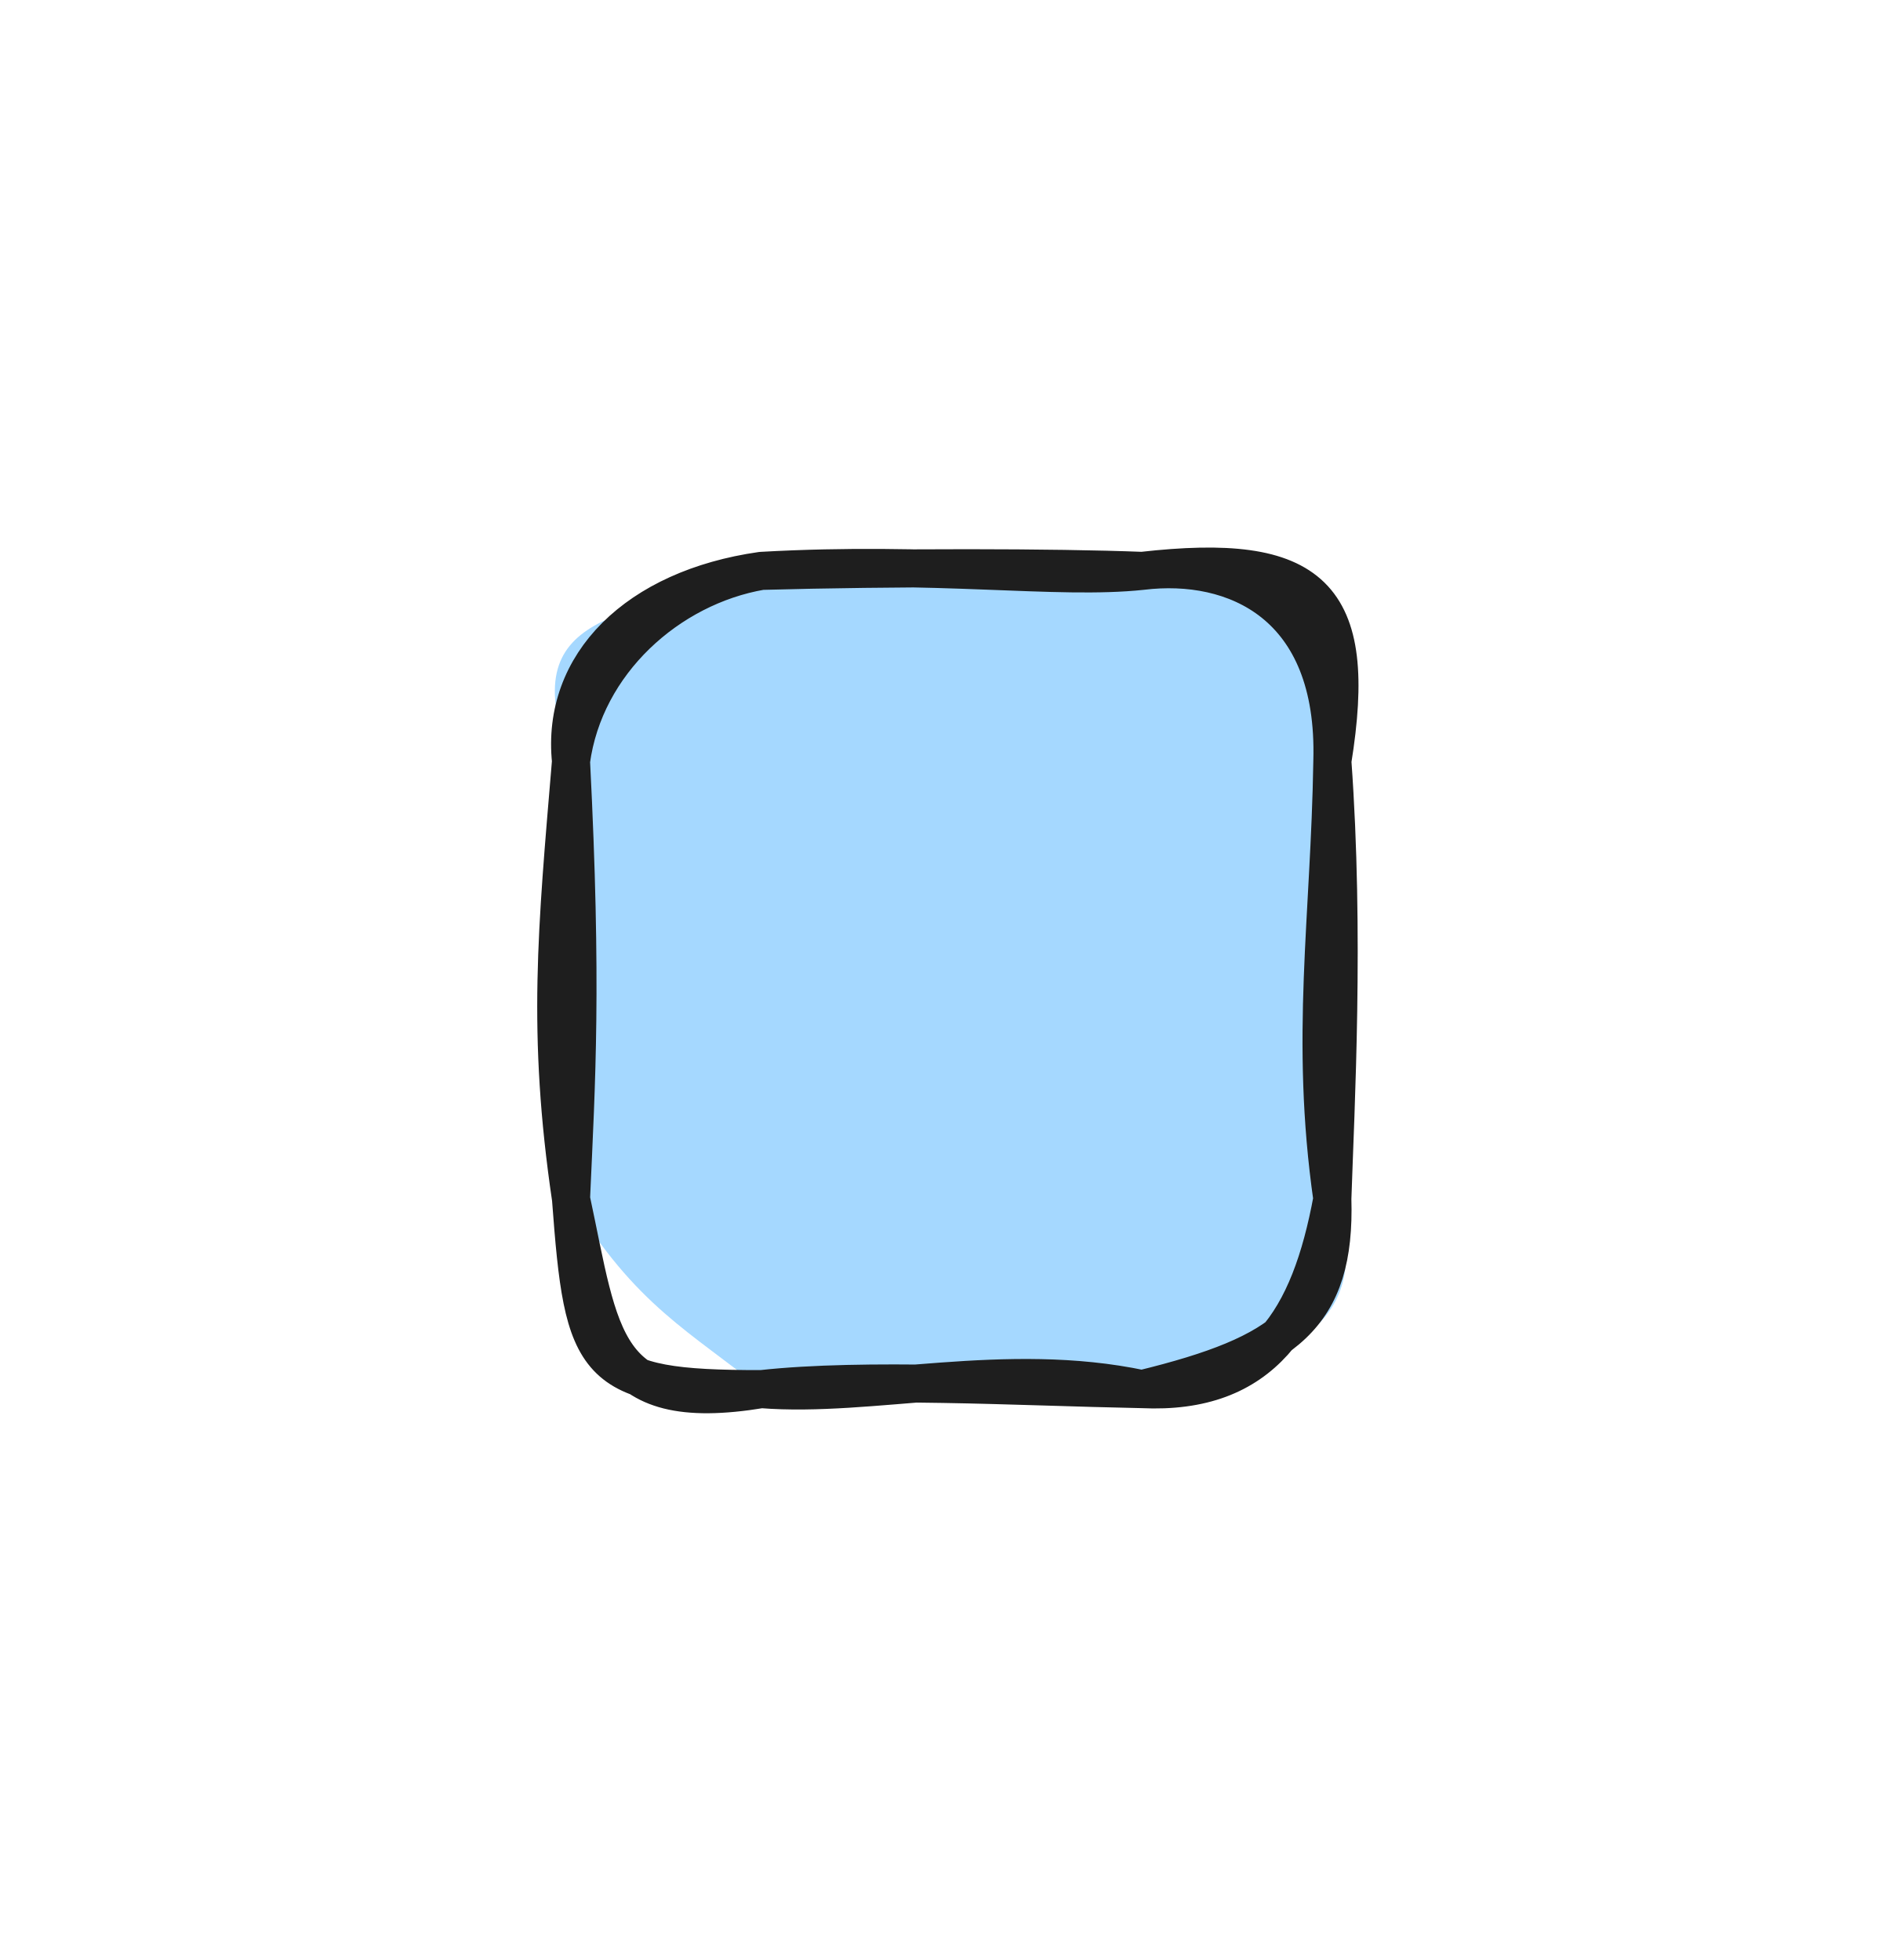
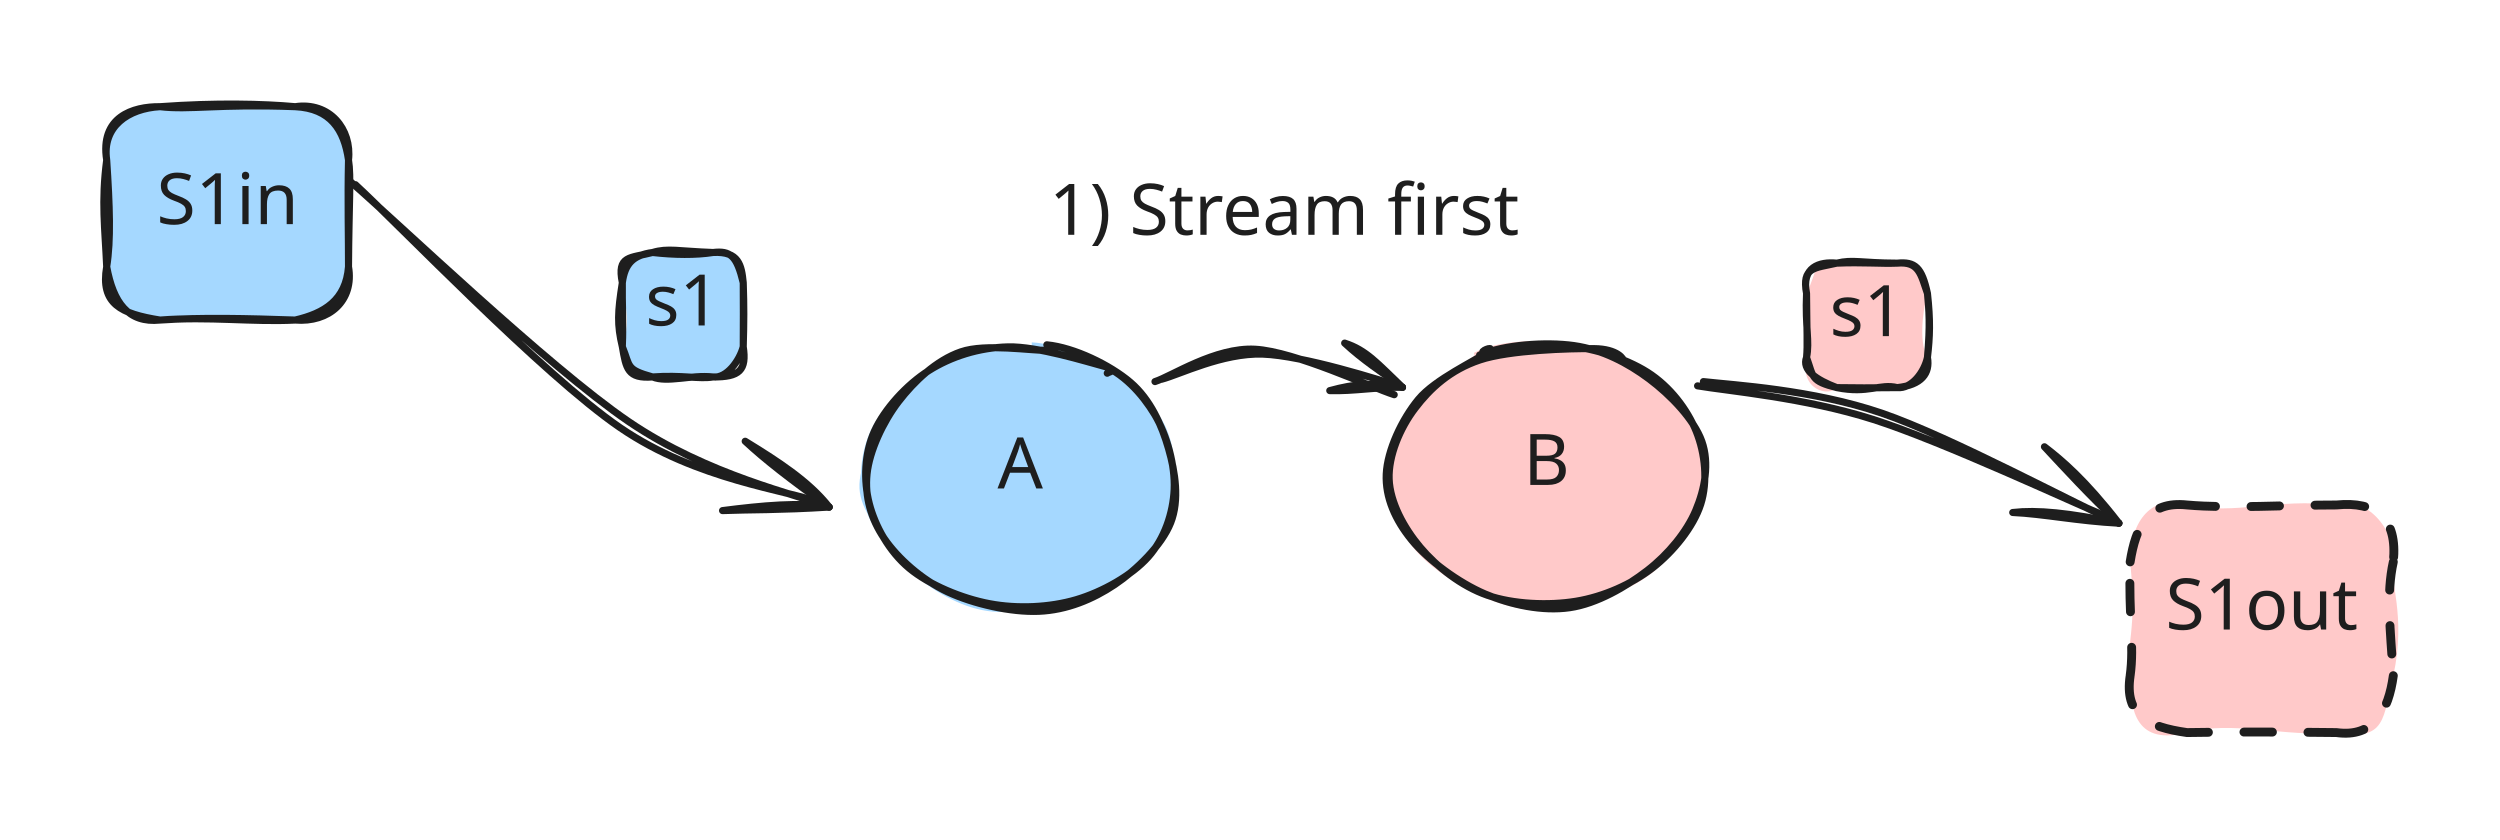
- <svg xmlns="http://www.w3.org/2000/svg" version="1.1" viewBox="0 0 100 103" width="200" height="206">
+ <svg xmlns="http://www.w3.org/2000/svg" version="1.1" viewBox="0 0 703 236" width="1406" height="472">
  
-   eyJ2ZXJzaW9uIjoiMSIsImVuY29kaW5nIjoiYnN0cmluZyIsImNvbXByZXNzZWQiOnRydWUsImVuY29kZWQiOiJ4nHVSyU7DMFx1MDAxML33K6JwRZCVJL2xXHUwMDFkKiRcdTAwMGX0XHUwMDAwXHUwMDEyQsjE08SNa0e2u4H679hu6YRcImTJkt8sb97zfI2CIDTbXHUwMDFlwnFcdTAwMTDCpiacUUXW4bnDV6A0k8KGXHUwMDEy/9ZyqWqf2Vx1MDAxYdPr8eUl6fuLhplcdTAwMGYpu4taLvZlwGFcdTAwMDHCaJv4at9B8OXvXHUwMDAxkYLaXHUwMDEw0XDwXHUwMDA1PjTgyk/BRyk8bVVUaZLkUXpMYPrOslx1MDAxOaA2OiNcXFx1MDAwM0ZcdTAwMWNcdTAwMTSmpVpdzWX1Xj4k9cPTWpmX+TWSzlx1MDAxOOdTs+V+KC2tdoxpo2RcdTAwMDfPjJr2x4BcdTAwMDH+X5WSy6ZcdTAwMTWgnfj4iMqe1MxsXHUwMDFkXHUwMDE2RUd078A4QGRjX3mF+l1FNvBjz30ruVSO+yxcdTAwMDZ3kP2D1F1jR1x1MDAxMFx1MDAxNHNITsvZXGZz1lx1MDAwN0VcdTAwMTnStsCa1jhcZp3V4E2Ns+gqT8q0QjGOoJ9Q/71vaKVcIlx1MDAwYpi4XHUwMDEyseR86IegXHUwMDA3P37WXHUwMDAwXHUwMDE3IT0gO1Tg8u9cdTAwMDdcdTAwMGKEXGbLnpL9T8dFklx1MDAxN1FcdTAwMTaXWVGgXG7ORHdKz2Xd4XJ4dGdv3zS0yzs1tuVxNCuN0Sn7hF9twlx1MDAxNYP1zV9njVwiQvdE2UnD0UGD2yjwWnej3TdFrt6sIn0=
+   eyJ2ZXJzaW9uIjoiMSIsImVuY29kaW5nIjoiYnN0cmluZyIsImNvbXByZXNzZWQiOnRydWUsImVuY29kZWQiOiJ4nOVbW3PaSFx1MDAxM333r3DxPW1VrJ37JW+G+JayXHUwMDEzvCa+fbXlUkBgXHUwMDE5IclItnG28t+3R2AkIVx1MDAwNDiGlLIhKVx1MDAwN49Gmp6ZPud0tyb/bG1v1+Ln0Km93645o7btuZ2h/VR7Z9pcdTAwMWadYeRcdTAwMDY+XFxcIsnvUfAwbCc9b+M4jN7/+adcdTAwMWSGVs+Nv1x1MDAwNkHfalx1MDAwN4PxbY7nXGZcdTAwMWM/jqDj/+H37e1/kp+ZgYZOO7b9nuckNySX0rGooLOtn1x1MDAwMj9cdTAwMTmXYESJXHUwMDE2mKNpXHUwMDBmN/pcdTAwMDDjxU5cdTAwMDcud20vctIrpql2cq5cdTAwMWVcdTAwMGb2jo9ORjt7zc9cdTAwMWb0fYP69+mwXdfzzuJnLzErXG5g9um1KFx1MDAxZVx1MDAwNn3nwu3Ety9LkGkvu2tcdTAwMTg89G59JzLTx9PWILTbbvxs2lBq/Hhcct5vpy0jM5KkXHUwMDE2n7aYeyglmZbx+I3AXHUwMDBihmb8/2HH/Ekt+Gq3+z0ww++kfWzeUd1u2udpMishLZ39yGmPW8ft3camS2pd5CTrjDWjXHUwMDEyrJTpXHUwMDE1M1541En2/O90dYf2wDkyt/hcdTAwMGael11cIr8zWaJcdTAwMTffSL2DTlq+p1x1MDAxMzL992a9KutZmVxyt6+7f7lhv3Pd76n29W7raNBwgunEc25oXHUwMDBmh8FTbXrl+7v5z33pXHUwMDFlO6M4/6DxiFx1MDAxZtQz1ld+Xz9+u8Nf9EebNz7FmcdOvqXL8lx1MDAxMHbsscdiSbhEWlEqRLr0nuv3Z9fMXHUwMDBi2v3Uybcy9lx1MDAxNtCVszNcdTAwMGJigsqAhVx1MDAxNVx1MDAxNkxKzMjKwJo/62pcdTAwMDNLY0txXHUwMDA0XHUwMDFmqjBcdTAwMTNcdTAwMTlnT0CWYZVcdTAwMWaAWDy0/Si0h+CjRZhRbJFcdTAwMDRfXHUwMDA0QCNcdTAwMTBnc3BGeFx1MDAwMWeCMERcdTAwMTHm7O04y10oXHUwMDAwap2+mVpcdTAwMTX48Zn7LSFulGvdt1x1MDAwN673nNvHxGlhXHUwMDE5z7Dr13Ktu57bM+5ba4O1zjDn2bFcdTAwMGKKNe0wcDudrKa0YSjb9Z3h0SpSXHUwMDEwXGbdnuvbXmuuJTBv5/Blq2A3ecZcdTAwMTdcIsdcXE1gtFx1MDAxMJiO57lhNFf0MCvFpkCIY0wyTrBcZprn/sFlp7dcdTAwMWbcnt4836Jm676lPznVhiZTYkbzXHUwMDE4elx1MDAxM1x1MDAxY0tcdTAwMTVPqVwi9GS6ti/QY1x1MDAxOElJRYZcdTAwMTDXKHGkalx1MDAxMjd+7pGkXHUwMDBl+urK0dfmTts+Pu2OeoP7jUpno3dSP7y5vFxmv1xc3fQ+R0/oUVx1MDAxZlxcVFA6OS9Dp5SKgrBcIrEyOufPudLo5IRaXG5cdTAwMDI+hFx1MDAwNegnJjSPVMIsXG66xjTSXHUwMDAyaSnFm4Db7bZ1W1x1MDAxN4GLqYWx0VClOOdcdTAwMWEpUlx1MDAwNHJRQzljTGBM11x1MDAxMKr+Klx1MDAxMrq7If1cXFwiK7P6uftcdTAwMTPFc0HGyLiE0JanrL9cZp9nl6Pw9vqTWz+8ILJcdTAwMTlcdTAwMWVcdTAwMGbl5/ag2vhcdTAwMTSUzWaMWm9cdTAwMDSEK6on55hoJVJcIqiOeK5f5MbPPYybh499vn/X3lO+17vjXHJydr5R8Ty++vDx27mMXHUwMDBm9j7vd1x1MDAwZU5j3ufarqJ4ijJ0gpJQRjR5hXrOn3S10SkxKFeinkwokVx05MfqSX+Kelx1MDAwMkPQJFx1MDAwNVx1MDAxNVhxishKXHUwMDE5qJSaXHUwMDEympXa/7x61jeknktkZVY96+tVz8VcdTAwMTVXXY5QirhcdTAwMTJcYuPV9bN+s9/qOk10o3v9llx1MDAxYfiX+4/1p7VcIrRjR7fOWiGqXHUwMDE4mU0/XHUwMDE5e2PJtVxmiZJZKPtJLU5Lrlx1MDAwNUUliDDOuJBrKFx1MDAwNa295Przpa/RdZ/C3un90cmJ83RcdTAwMWM1zrtXd1dcdTAwMTWUPtC3MmRBXHUwMDE2o1x1MDAxOYY8ZvXEce6kKy19oDSWYomXc8KV1HmMZf18zVx1MDAxNVeOLZpki0IzRVx1MDAxOFkpWVSCUPj7W5Vbg4d4Q4q3RFxiivXWnCnrUL0x28xcdTAwMGJJZfmrXHUwMDEwgVx1MDAwNORTmK5eb11cXI+rJDApK7xj5MzCQmOsXHJUNd9UXHUwMDExXHUwMDA3W1x1MDAxMOhcdTAwMTIuKEaCyDlRqEZcdTAwMTbioHRUUsZcdTAwMDC+XHUwMDE5QyZaqCUmTGRCkp+bXW5cdTAwMDS9UWxcdTAwMGbjuut3XFy/lzds8jp9lXdcdTAwMThcdN7bXHUwMDBmxspcdTAwMWRkwVx1MDAxMlwihTnTXHUwMDE4hIakXHUwMDA1XHUwMDAxs2B2OHeujt9ZbsPiOlDeXHUwMDA2yGuYhPgxUTpOecFcdTAwMDaMoY/Zalx0m1xy9jJVMMqzo7hcdTAwMTFcZlx1MDAwNm5cZmvdXGZcXD+eXdNk8XZccthvXHUwMDFku7DhMKnstVlWXGLNXHUwMDEz8zFO+m07xU3yy/T73+/m9pY8211IS8GcXHUwMDE0TEsyxKhednspPMynXHUwMDAwjPRpW9l/X82GNJPfzbIhoohcdTAwMTLQxNXDlMVcdTAwMDWWSrIhXHUwMDE3yjIoYUpjyiFPz4cpSMPCI1x1MDAwNI4sIEPncsau9TAj+IpcdTAwMDSYwFx1MDAwMEJRzNJIaUqMXHUwMDAwXHUwMDE1rSBmwlogQlxm2cwyI5ZcdTAwMWMwXHUwMDA0lzZyMKPi1PhcdTAwMWFaYlRpIVx0XHUwMDA2o0xBJN3wKS9cdIsoQKOxXHUwMDFjmT1cdTAwMTeFya/ElYuz/oxRXGJcIlx1MDAxY6UkXHUwMDAzsmBcdTAwMThcdTAwMWNcdTAwMTGTok3cXHUwMDEySkjYfXP8XHUwMDA2XHUwMDAzVfJfmiuJsrhcdTAwMDJGw0hcdFx1MDAwNp6Nc2y3o/Kgo2LZ88pcdTAwMTBkPtTSlEHCRYxcdTAwMTRyXHUwMDAydLwu8lx1MDAwNHktI08wn1x1MDAxYotWjyRcdTAwMTdn0pXkTvBEWFsllJaaUqxmuFx1MDAxM0iLgr9cdTAwMDKYXHUwMDAwSJqhXHKFlVhYSFx1MDAwMF6B/IRcdTAwMDDgpsNM6ZNcblx1MDAxMGOhXHTEIYxxojI0PmFPkDrBwEV+x8ByZaJcdTAwMDL2VJyDXHUwMDAwQVx1MDAxME5MsqRwpteYqKSlOUVaK0JM0UpcdTAwMTVjupXIc3FcdTAwMDKZJ09cIoBIgDypMuerirEus35tsmTa4llcdTAwMDfnuUBTWVx1MDAwMjI2iVx1MDAxNWBcZlx1MDAxOZpbXHUwMDFhaJZcdTAwMDLGfFxuUHklWS6sNrPymlx1MDAxOCiBJpBcbqxebFx1MDAxZe21nobeI1x1MDAwZtvuzcWX0chp3ahv1SZMhtVs6p078LvOw050ea2ZXHUwMDE2j1x1MDAxZEIqRsypw428vv3hWvOymnDUOPclvvor+kKOz8N685SxnftcbtaEIXgr939GgMleXHUwMDExMMyfdLX9n0iLXG7jjVx1MDAwMrJLjrmYXHUwMDAxg3pcdTAwMWJcdTAwMThcdTAwMTaWhYH2iDRniKRcdTAwMDR6XHUwMDEzKs3XXHUwMDE31oVcdTAwMTH/3Vxuw1x1MDAxMd5QVXhcdGPPVoWzdmz8RSjPpN2z0OSMQoSLV6+DXHUwMDFjNzuUtu/j+q5o967buNW4ObqpNjQlx1x1MDAwNWlcdTAwMTJcdTAwMWJ6XHL6Y9JcdTAwMDQ4hPROyo2E6Fx1MDAxYpMmvzW6bKFcdTAwMGXysLN7jf1cdTAwMDfNO+KwgtLEeWloJjmXnDK9ujTNn3S1/V+gnDTNKJPClVMmc66IQDrG11Dx++2laVx0Y29amsrPz5WePodcXFx0srNs/X5cdTAwMTkq+/dccpf37lx1MDAxYneXzehicOmr7ke63oBx/adzOC1kTFx1MDAxOaJa7yk5SIvNeVx1MDAwNVx1MDAwNYmvJnjecdd5/0/LlGPRWlxuR79cblxi8Vx1MDAxZttn8dCxXHUwMDA32113XHUwMDE4lVx1MDAxZCHwnG68XHUwMDAwj3FcdTAwMTCWgTFn+CzySlx1MDAwN39cdTAwMTVcZrcmiluzw/AshtWcXHUwMDA2XHUwMDA1sH1uZ7IkqSG1R9d5qi+m9a1cdLxccpCcJMr4vvX9X1x1MDAxMe3wYSJ9
  <defs>
    <style class="style-fonts">
      @font-face {
        font-family: "Virgil";
        src: url("https://unpkg.com/@excalidraw/excalidraw@undefined/dist/excalidraw-assets/Virgil.woff2");
      }
      @font-face {
        font-family: "Cascadia";
        src: url("https://unpkg.com/@excalidraw/excalidraw@undefined/dist/excalidraw-assets/Cascadia.woff2");
      }
      @font-face {
        font-family: "Assistant";
        src: url("https://unpkg.com/@excalidraw/excalidraw@undefined/dist/excalidraw-assets/Assistant-Regular.woff2");
      }
    </style>
  </defs>
-   <rect x="0" y="0" width="100" height="103" fill="transparent" />
-   <g stroke-linecap="round" transform="translate(30 30) rotate(0 20 21.5)">
-     <path d="M10 0 C15.55 0.59, 25.05 -0.77, 30 0 C38.02 0.39, 41.23 2.31, 40 10 C37.41 14.08, 40.77 20.4, 40 33 C42.54 39.04, 38.01 41.99, 30 43 C29.23 41.93, 21.62 41.99, 10 43 C6.4 40.06, 3.34 38.61, 0 33 C1.79 23.83, 1.52 16.29, 0 10 C-3.17 1.88, 3.06 2.5, 10 0" stroke="none" stroke-width="0" fill="#a5d8ff" />
-     <path d="M10 0 C19.2 -0.52, 25.53 0.48, 30 0 M10 0 C16.87 -0.19, 25.42 -0.18, 30 0 M30 0 C34.85 -0.59, 40.24 1.73, 40 10 M30 0 C38.94 -1.01, 41.42 1.22, 40 10 M40 10 C39.87 18.28, 38.79 24.54, 40 33 M40 10 C40.66 19.11, 40.16 28.16, 40 33 M40 33 C40.18 39.14, 37.58 41.15, 30 43 M40 33 C38.82 39.41, 36.31 43.3, 30 43 M30 43 C22.83 41.48, 15.76 43.46, 10 43 M30 43 C23.38 42.87, 15.47 42.4, 10 43 M10 43 C1.59 44.39, 1.56 40.27, 0 33 M10 43 C1.11 43.01, 0.66 41.88, 0 33 M0 33 C-1.29 24.26, -0.74 18.85, 0 10 M0 33 C0.28 26.74, 0.6 21.81, 0 10 M0 10 C0.7 4.81, 5.13 0.84, 10 0 M0 10 C-0.53 4.9, 3.47 0.93, 10 0" stroke="#1e1e1e" stroke-width="2" fill="none" />
+   <rect x="0" y="0" width="703" height="236" fill="transparent" />
+   <g stroke-linecap="round" transform="translate(30 30) rotate(0 34 30)">
+     <path d="M15 0 C22.89 -1.38, 34.45 2.16, 53 0 C64.59 -0.07, 66.86 6.18, 68 15 C69.19 21.94, 68.15 28.88, 68 45 C65.55 51.68, 61.91 62.61, 53 60 C43.28 59.86, 36.37 59.64, 15 60 C3.28 59.15, 0.59 56.58, 0 45 C3.02 41.38, -1.82 32.5, 0 15 C-1.69 4.68, 2.85 1.3, 15 0" stroke="none" stroke-width="0" fill="#a5d8ff" />
+     <path d="M15 0 C30.67 -1.14, 44.1 -0.81, 53 0 M15 0 C23.3 0.99, 31.51 -0.82, 53 0 M53 0 C62.65 -1.45, 68.99 6.28, 68 15 M53 0 C62.91 0.49, 66.77 6.44, 68 15 M68 15 C68.76 19.59, 68.11 27.02, 68 45 M68 15 C67.74 26.41, 68.02 37.16, 68 45 M68 45 C69.65 54.59, 62.52 60.78, 53 60 M68 45 C67.28 54.43, 61.18 58.09, 53 60 M53 60 C41.05 60.61, 28.81 58.95, 15 60 M53 60 C39.72 59.55, 26.64 59.21, 15 60 M15 60 C6.01 60.93, 1.84 55.07, 0 45 M15 60 C3.98 58.24, -1.83 55.48, 0 45 M0 45 C-0.48 34.06, -1.53 26.82, 0 15 M0 45 C1.21 37.57, 0.85 27.91, 0 15 M0 15 C-1.35 5.55, 6.06 0.5, 15 0 M0 15 C-1.93 2.89, 7.29 -0.08, 15 0" stroke="#1e1e1e" stroke-width="2" fill="none" />
+   </g>
+   <g transform="translate(48.35 47.5) rotate(0 15.65 12.5)">
+     <text x="15.65" y="0" font-family="Virgil, Segoe UI Emoji" font-size="20px" fill="#1e1e1e" text-anchor="middle" style="white-space: pre;" direction="ltr" dominant-baseline="text-before-edge">S1in</text>
+   </g>
+   <g stroke-linecap="round" transform="translate(243 97.5) rotate(0 44 37)">
+     <path d="M64.56 5.11 C71.7 7.8, 79.11 13.66, 82.87 19.17 C86.64 24.68, 87.63 31.51, 87.17 38.15 C86.7 44.8, 84.51 53.65, 80.07 59.05 C75.63 64.45, 68.09 67.99, 60.53 70.54 C52.96 73.08, 42.51 75.46, 34.67 74.31 C26.84 73.17, 19.28 68.56, 13.54 63.68 C7.81 58.8, 2.26 51.62, 0.26 45.06 C-1.74 38.5, -1.11 30.45, 1.52 24.34 C4.15 18.22, 9.57 12.39, 16.04 8.36 C22.51 4.33, 32.11 0.68, 40.34 0.14 C48.57 -0.39, 61.18 4.17, 65.43 5.16 C69.67 6.15, 66.16 5.54, 65.84 6.08 M47.12 -1.22 C54.59 -1.05, 64.47 4.82, 70.72 8.98 C76.96 13.14, 81.84 17.68, 84.59 23.74 C87.35 29.81, 88.99 38.61, 87.27 45.37 C85.54 52.12, 80.1 59.73, 74.24 64.27 C68.38 68.81, 59.94 71.38, 52.12 72.61 C44.3 73.83, 34.54 74.19, 27.33 71.61 C20.11 69.02, 13.61 62.4, 8.84 57.1 C4.07 51.79, -1 46.05, -1.32 39.8 C-1.64 33.55, 2.9 25.56, 6.93 19.61 C10.95 13.66, 16.09 7.36, 22.84 4.1 C29.59 0.84, 43.39 0.48, 47.44 0.03 C51.5 -0.41, 47.07 1, 47.17 1.44" stroke="none" stroke-width="0" fill="#a5d8ff" />
+     <path d="M65.95 4.73 C72.75 7.25, 78.15 13.18, 81.69 19.07 C85.22 24.97, 87.47 33.44, 87.17 40.11 C86.87 46.79, 84.47 53.95, 79.88 59.12 C75.29 64.28, 67.05 68.93, 59.62 71.13 C52.19 73.32, 43.12 73.74, 35.3 72.26 C27.47 70.79, 18.3 66.98, 12.66 62.28 C7.01 57.57, 3.06 50.44, 1.43 44.03 C-0.2 37.62, 0.07 30.01, 2.86 23.79 C5.65 17.58, 11.9 10.68, 18.17 6.72 C24.43 2.76, 32.25 0.25, 40.44 0.04 C48.63 -0.17, 62.64 4.22, 67.3 5.46 C71.95 6.69, 68.89 6.99, 68.36 7.45 M51.37 -0.54 C59.01 0.19, 69.16 5.13, 74.86 10 C80.56 14.87, 83.7 22.1, 85.59 28.68 C87.48 35.26, 88.72 43.13, 86.2 49.5 C83.68 55.86, 76.64 62.74, 70.47 66.89 C64.29 71.04, 56.98 74.07, 49.14 74.4 C41.3 74.74, 30.67 72.33, 23.42 68.92 C16.18 65.51, 9.43 59.47, 5.66 53.94 C1.89 48.41, 0.15 42.16, 0.82 35.75 C1.49 29.33, 5.28 21.16, 9.67 15.44 C14.07 9.72, 20.25 3.83, 27.2 1.43 C34.14 -0.97, 47.07 1.14, 51.35 1.02 C55.64 0.89, 52.72 0.19, 52.9 0.66" stroke="#1e1e1e" stroke-width="2" fill="none" />
+   </g>
+   <g transform="translate(280.3273 121.837) rotate(0 6.56 12.5)">
+     <text x="6.56" y="0" font-family="Virgil, Segoe UI Emoji" font-size="20px" fill="#1e1e1e" text-anchor="middle" style="white-space: pre;" direction="ltr" dominant-baseline="text-before-edge">A</text>
+   </g>
+   <g stroke-linecap="round" transform="translate(391 96.5) rotate(0 44 37)">
+     <path d="M63.62 3.54 C70.5 6, 78.41 13.45, 82.51 19.22 C86.61 24.99, 88.81 31.41, 88.19 38.14 C87.56 44.88, 83.46 54.1, 78.77 59.64 C74.09 65.18, 67.46 69.21, 60.07 71.38 C52.69 73.56, 42.38 74.07, 34.45 72.69 C26.53 71.32, 18.21 67.58, 12.52 63.13 C6.84 58.68, 1.95 52.4, 0.35 45.99 C-1.24 39.58, 0.23 30.98, 2.95 24.67 C5.67 18.36, 10.66 12.21, 16.69 8.11 C22.73 4, 30.63 0.32, 39.17 0.03 C47.71 -0.26, 62.62 4.9, 67.94 6.35 C73.25 7.79, 71.39 8.36, 71.07 8.71 M23.48 2.73 C30.11 -0.79, 41.34 -1.11, 49.36 -0.1 C57.38 0.91, 65.55 4.65, 71.58 8.79 C77.62 12.93, 83.11 18.44, 85.56 24.73 C88 31.02, 88.08 40.19, 86.24 46.53 C84.4 52.87, 80.52 58.13, 74.52 62.78 C68.53 67.43, 58.03 72.87, 50.29 74.45 C42.54 76.02, 35.31 74.96, 28.07 72.21 C20.82 69.47, 11.59 63.66, 6.8 57.96 C2.01 52.27, -0.44 44.62, -0.68 38.05 C-0.92 31.48, 1.11 24.43, 5.35 18.55 C9.58 12.66, 21.62 5, 24.72 2.72 C27.82 0.44, 23.6 4.02, 23.94 4.88" stroke="none" stroke-width="0" fill="#ffc9c9" />
+     <path d="M48.02 0.71 C55.84 0.9, 65.96 4.16, 72.28 8.17 C78.61 12.19, 83.48 18.63, 85.98 24.82 C88.47 31, 89.29 38.89, 87.25 45.29 C85.2 51.68, 79.54 58.66, 73.7 63.2 C67.86 67.75, 59.94 71.28, 52.19 72.56 C44.44 73.84, 34.51 73.4, 27.21 70.87 C19.91 68.35, 12.99 62.84, 8.39 57.4 C3.79 51.95, -0.12 44.74, -0.37 38.23 C-0.61 31.71, 2.66 23.89, 6.92 18.31 C11.17 12.72, 16.77 7.52, 25.16 4.72 C33.54 1.92, 50.5 1.47, 57.23 1.53 C63.96 1.59, 65.76 4.59, 65.53 5.08 M25.06 3.35 C31.77 0.42, 43.63 -0.45, 51.57 0.67 C59.52 1.79, 66.73 5.58, 72.73 10.07 C78.73 14.56, 85.39 21.47, 87.57 27.63 C89.75 33.8, 88.38 41, 85.83 47.04 C83.27 53.09, 78.12 59.35, 72.22 63.91 C66.31 68.47, 58.01 73.3, 50.4 74.39 C42.79 75.49, 33.94 73.65, 26.54 70.49 C19.14 67.33, 10.61 61.03, 5.99 55.41 C1.37 49.79, -1.5 43.39, -1.19 36.79 C-0.88 30.18, 3.14 21.48, 7.85 15.79 C12.56 10.1, 24.04 4.86, 27.06 2.65 C30.08 0.45, 25.57 1.97, 25.97 2.54" stroke="#1e1e1e" stroke-width="2" fill="none" />
+   </g>
+   <g transform="translate(427.6173 120.837) rotate(0 7.27 12.5)">
+     <text x="7.27" y="0" font-family="Virgil, Segoe UI Emoji" font-size="20px" fill="#1e1e1e" text-anchor="middle" style="white-space: pre;" direction="ltr" dominant-baseline="text-before-edge">B</text>
+   </g>
+   <g stroke-linecap="round" transform="translate(599 142) rotate(0 37 32)">
+     <path d="M16 0 C29.94 2.94, 40.66 -1.97, 58 0 C65.91 -2.87, 74.75 6.59, 74 16 C72.68 20.93, 77.74 30.92, 74 48 C71.06 59.82, 72.14 66.62, 58 64 C43.83 65.39, 28.6 60.47, 16 64 C2.04 67.59, -0.12 58.49, 0 48 C-1.44 38.5, 2.1 36.54, 0 16 C-0.07 4.19, 6.51 -3.28, 16 0" stroke="none" stroke-width="0" fill="#ffc9c9" />
+     <path d="M16 0 C28.06 1.07, 44.29 -0.01, 58 0 M58 0 C69.09 -1.07, 75.25 3.54, 74 16 M74 16 C72 24.99, 73.12 34.71, 74 48 M74 48 C72.65 57.88, 68.56 65.47, 58 64 M58 64 C44.07 63.87, 31.73 63.72, 16 64 M16 64 C4.84 62.42, -1.66 59.11, 0 48 M0 48 C1.19 39.45, -0.47 31.24, 0 16 M0 16 C1.58 6.07, 5.05 -1.18, 16 0" stroke="#1e1e1e" stroke-width="2.5" fill="none" stroke-dasharray="8 10" />
+   </g>
+   <g transform="translate(610.34 161.5) rotate(0 25.66 12.5)">
+     <text x="25.66" y="0" font-family="Virgil, Segoe UI Emoji" font-size="20px" fill="#1e1e1e" text-anchor="middle" style="white-space: pre;" direction="ltr" dominant-baseline="text-before-edge">S1out</text>
+   </g>
+   <g stroke-linecap="round">
+     <g transform="translate(100 51.66912) rotate(0 65.95463 45.02784)">
+       <path d="M-0.05 0.26 C12.25 11.56, 52.55 53.66, 74.36 68.58 C96.17 83.5, 121.42 86.09, 130.83 89.76 M-1.53 -0.65 C11.1 10.24, 54.29 51.59, 76.74 66.85 C99.18 82.11, 124.2 87.35, 133.16 90.92" stroke="#1e1e1e" stroke-width="2" fill="none" />
+     </g>
+     <g transform="translate(100 51.66912) rotate(0 65.95463 45.02784)">
+       <path d="M103.18 91.91 C114.08 90.51, 125.38 89.43, 133.16 90.92 M103.18 91.91 C110.57 91.61, 119.38 91.8, 133.16 90.92" stroke="#1e1e1e" stroke-width="2" fill="none" />
+     </g>
+     <g transform="translate(100 51.66912) rotate(0 65.95463 45.02784)">
+       <path d="M109.55 72.41 C118.35 77.82, 127.43 83.56, 133.16 90.92 M109.55 72.41 C115.02 77.49, 122.07 83.04, 133.16 90.92" stroke="#1e1e1e" stroke-width="2" fill="none" />
+     </g>
+   </g>
+   <mask />
+   <g stroke-linecap="round">
+     <g transform="translate(325.4194 106.55) rotate(0 33.85708 -2.057727)">
+       <path d="M-0.64 0.75 C3.95 -0.69, 16.29 -8.96, 27.5 -8.35 C38.71 -7.74, 60.1 2.37, 66.63 4.44 M1.22 0.1 C6.18 -1.18, 18.36 -7.35, 29.65 -6.97 C40.94 -6.59, 62.83 0.33, 68.96 2.36" stroke="#1e1e1e" stroke-width="2" fill="none" />
+     </g>
+     <g transform="translate(325.4194 106.55) rotate(0 33.85708 -2.057727)">
+       <path d="M48.51 3.29 C55.81 1.32, 60.11 1.04, 68.96 2.36 M48.51 3.29 C55.21 3.51, 61.82 2.24, 68.96 2.36" stroke="#1e1e1e" stroke-width="2" fill="none" />
+     </g>
+     <g transform="translate(325.4194 106.55) rotate(0 33.85708 -2.057727)">
+       <path d="M52.7 -10.07 C58.79 -8.1, 61.85 -4.43, 68.96 2.36 M52.7 -10.07 C57.85 -5.28, 63.03 -1.98, 68.96 2.36" stroke="#1e1e1e" stroke-width="2" fill="none" />
+     </g>
+   </g>
+   <mask />
+   <g stroke-linecap="round">
+     <g transform="translate(478.4387 108.8043) rotate(0 58.03066 18.41846)">
+       <path d="M-1.08 -0.3 C7.11 1.11, 29.13 2.99, 48.48 9.2 C67.83 15.41, 103.83 32.23, 115.03 36.95 M0.56 -1.5 C9.16 -0.52, 31.15 0.7, 50.62 7.34 C70.09 13.98, 106.53 33.66, 117.39 38.32" stroke="#1e1e1e" stroke-width="2" fill="none" />
+     </g>
+     <g transform="translate(478.4387 108.8043) rotate(0 58.03066 18.41846)">
+       <path d="M87.54 35.31 C94.42 34.52, 103.12 35.35, 117.39 38.32 M87.54 35.31 C96.09 35.69, 105.94 37.74, 117.39 38.32" stroke="#1e1e1e" stroke-width="2" fill="none" />
+     </g>
+     <g transform="translate(478.4387 108.8043) rotate(0 58.03066 18.41846)">
+       <path d="M96.46 16.83 C101.25 20.51, 107.75 25.91, 117.39 38.32 M96.46 16.83 C102.19 22.97, 109.29 30.74, 117.39 38.32" stroke="#1e1e1e" stroke-width="2" fill="none" />
+     </g>
+   </g>
+   <mask />
+   <g stroke-linecap="round" transform="translate(175 71) rotate(0 17 17.5)">
+     <path d="M8.5 0 C11.83 -0.41, 17.54 -0.6, 25.5 0 C29.44 -0.85, 34.59 4.42, 34 8.5 C35.98 14.57, 31.62 15.9, 34 26.5 C32.31 31.85, 29.02 36.3, 25.5 35 C20.83 35.57, 16.13 37.47, 8.5 35 C3.56 33.81, 1.83 34.55, 0 26.5 C2.98 17.66, -0.02 13.55, 0 8.5 C-2.12 5.56, 5.13 -0.29, 8.5 0" stroke="none" stroke-width="0" fill="#a5d8ff" />
+     <path d="M8.5 0 C12.78 -1.3, 15.8 -0.35, 25.5 0 M8.5 0 C14.5 0.69, 20.78 0.76, 25.5 0 M25.5 0 C32.81 -0.41, 33.52 3.62, 34 8.5 M25.5 0 C30.44 -0.57, 32.18 0.93, 34 8.5 M34 8.5 C34.22 15.13, 34.21 19.43, 34 26.5 M34 8.5 C34.01 14.19, 34.07 20.11, 34 26.5 M34 26.5 C35.01 33.1, 33.01 35.07, 25.5 35 M34 26.5 C32.98 30.41, 29.33 35.48, 25.5 35 M25.5 35 C19.27 34.33, 12.68 36.71, 8.5 35 M25.5 35 C21.7 35.67, 16.77 34.39, 8.5 35 M8.5 35 C1.48 35.55, 1.06 32.67, 0 26.5 M8.5 35 C0.91 32.89, 2.29 32.09, 0 26.5 M0 26.5 C-1.49 20.3, -1.31 16.75, 0 8.5 M0 26.5 C0.3 19.48, -0.1 14.03, 0 8.5 M0 8.5 C0.7 3.21, 2.95 0.75, 8.5 0 M0 8.5 C-1.57 0.72, 2.14 1.67, 8.5 0" stroke="#1e1e1e" stroke-width="2" fill="none" />
+   </g>
+   <g transform="translate(183.86 76) rotate(0 8.139999 12.5)">
+     <text x="8.14" y="0" font-family="Virgil, Segoe UI Emoji" font-size="20px" fill="#1e1e1e" text-anchor="middle" style="white-space: pre;" direction="ltr" dominant-baseline="text-before-edge">s1</text>
+   </g>
+   <g stroke-linecap="round" transform="translate(508 74) rotate(0 17 17.5)">
+     <path d="M8.5 0 C11.96 -0.67, 18.86 1.4, 25.5 0 C27.83 -3.28, 36.42 5.36, 34 8.5 C32.27 14.91, 31.86 23.07, 34 26.5 C34.65 29.45, 29.01 35.86, 25.5 35 C20.59 34.26, 16.01 37.29, 8.5 35 C6.37 37.65, -2.09 35.75, 0 26.5 C-1.93 24.48, 2.05 17.29, 0 8.5 C2.91 2.86, 1.98 -2.06, 8.5 0" stroke="none" stroke-width="0" fill="#ffc9c9" />
+     <path d="M8.5 0 C13.09 -1.1, 15.12 -0.04, 25.5 0 M8.5 0 C15.55 -0.31, 20.99 0.19, 25.5 0 M25.5 0 C30.54 -0.5, 32.42 1.18, 34 8.5 M25.5 0 C31.67 -0.55, 32.12 3.17, 34 8.5 M34 8.5 C34.85 16.15, 34.69 20.71, 34 26.5 M34 8.5 C34.44 13.26, 34.81 17.22, 34 26.5 M34 26.5 C33.12 30.64, 29.57 35.42, 25.5 35 M34 26.5 C34.8 30.99, 32.35 34.27, 25.5 35 M25.5 35 C20.68 33.78, 17.37 36.8, 8.5 35 M25.5 35 C18.59 35.1, 13.28 35.08, 8.5 35 M8.5 35 C1.16 33.17, 1.99 32.1, 0 26.5 M8.5 35 C2.72 32.79, -1.37 30.04, 0 26.5 M0 26.5 C0.95 21.96, -0.42 18.07, 0 8.5 M0 26.5 C0.33 22.91, 0.07 19.32, 0 8.5 M0 8.5 C-1.36 0.99, 2.23 1.45, 8.5 0 M0 8.5 C-1.49 1.11, 3.6 -0.5, 8.5 0" stroke="#1e1e1e" stroke-width="2" fill="none" />
+   </g>
+   <g transform="translate(516.86 79) rotate(0 8.139999 12.5)">
+     <text x="8.14" y="0" font-family="Virgil, Segoe UI Emoji" font-size="20px" fill="#1e1e1e" text-anchor="middle" style="white-space: pre;" direction="ltr" dominant-baseline="text-before-edge">s1</text>
+   </g>
+   <g transform="translate(295 50.5) rotate(0 73.02 12.5)">
+     <text x="0" y="0" font-family="Virgil, Segoe UI Emoji" font-size="20px" fill="#1e1e1e" text-anchor="start" style="white-space: pre;" direction="ltr" dominant-baseline="text-before-edge">1) Stream first</text>
  </g>
</svg>
